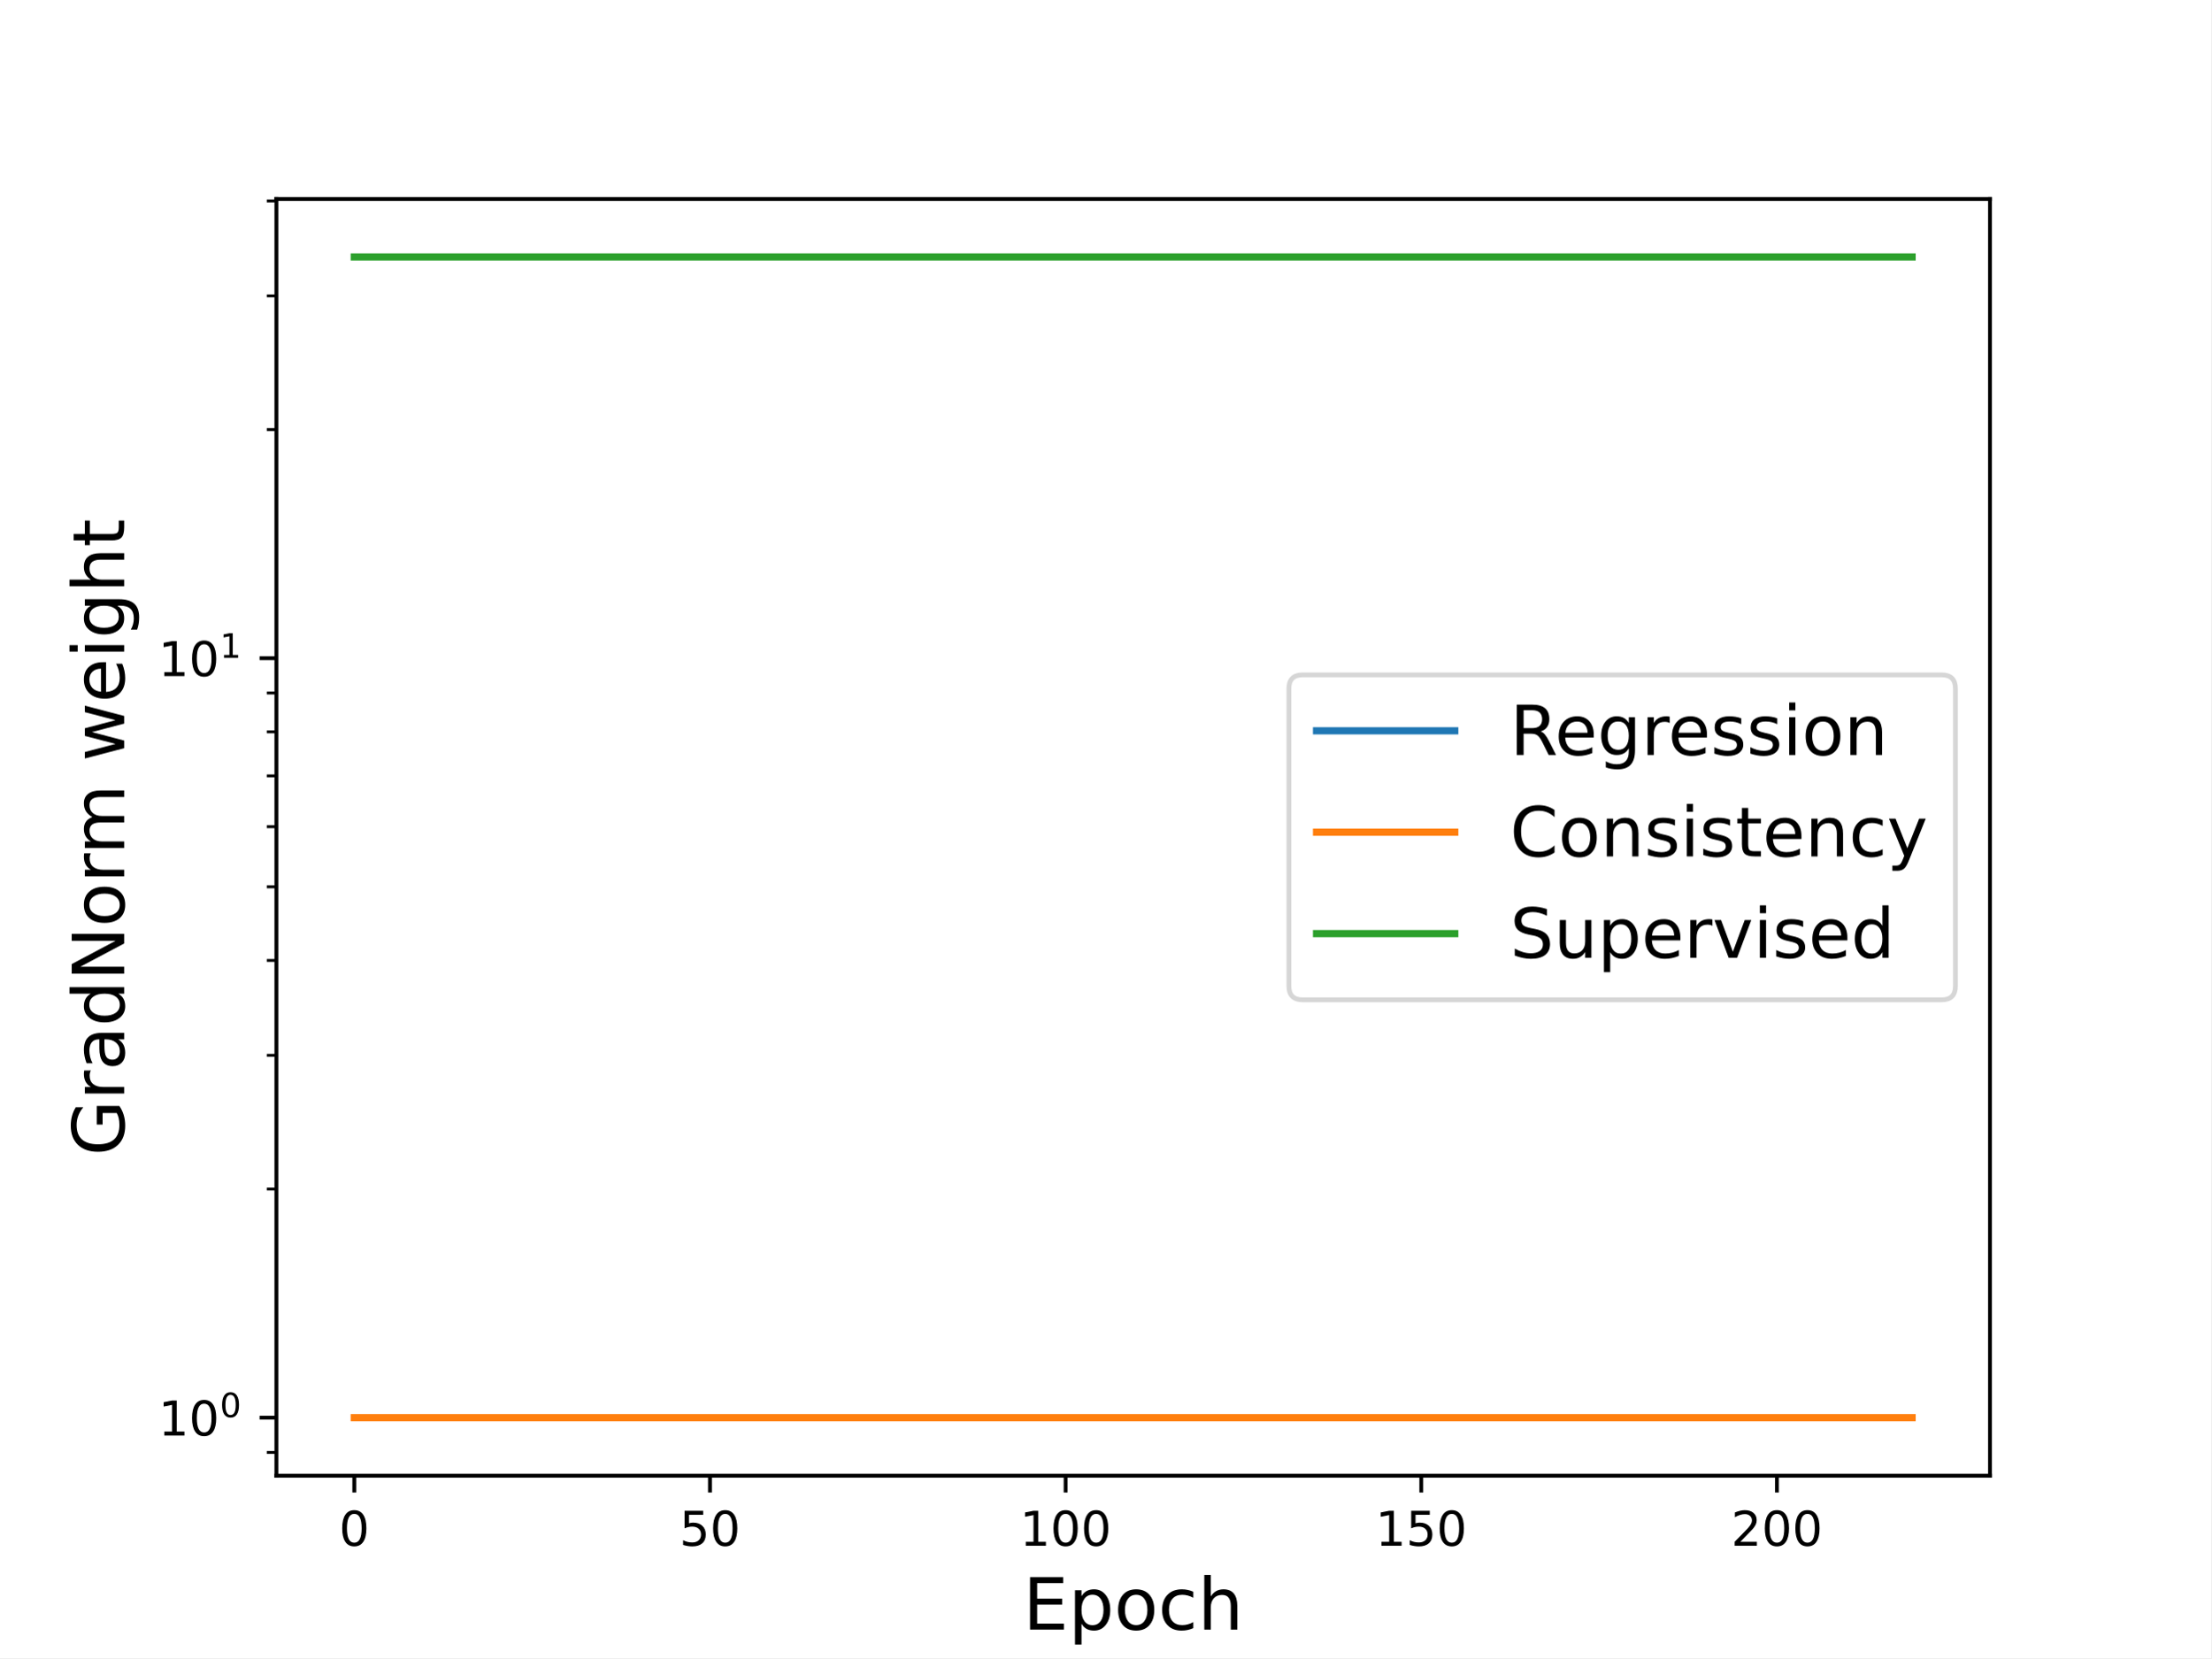
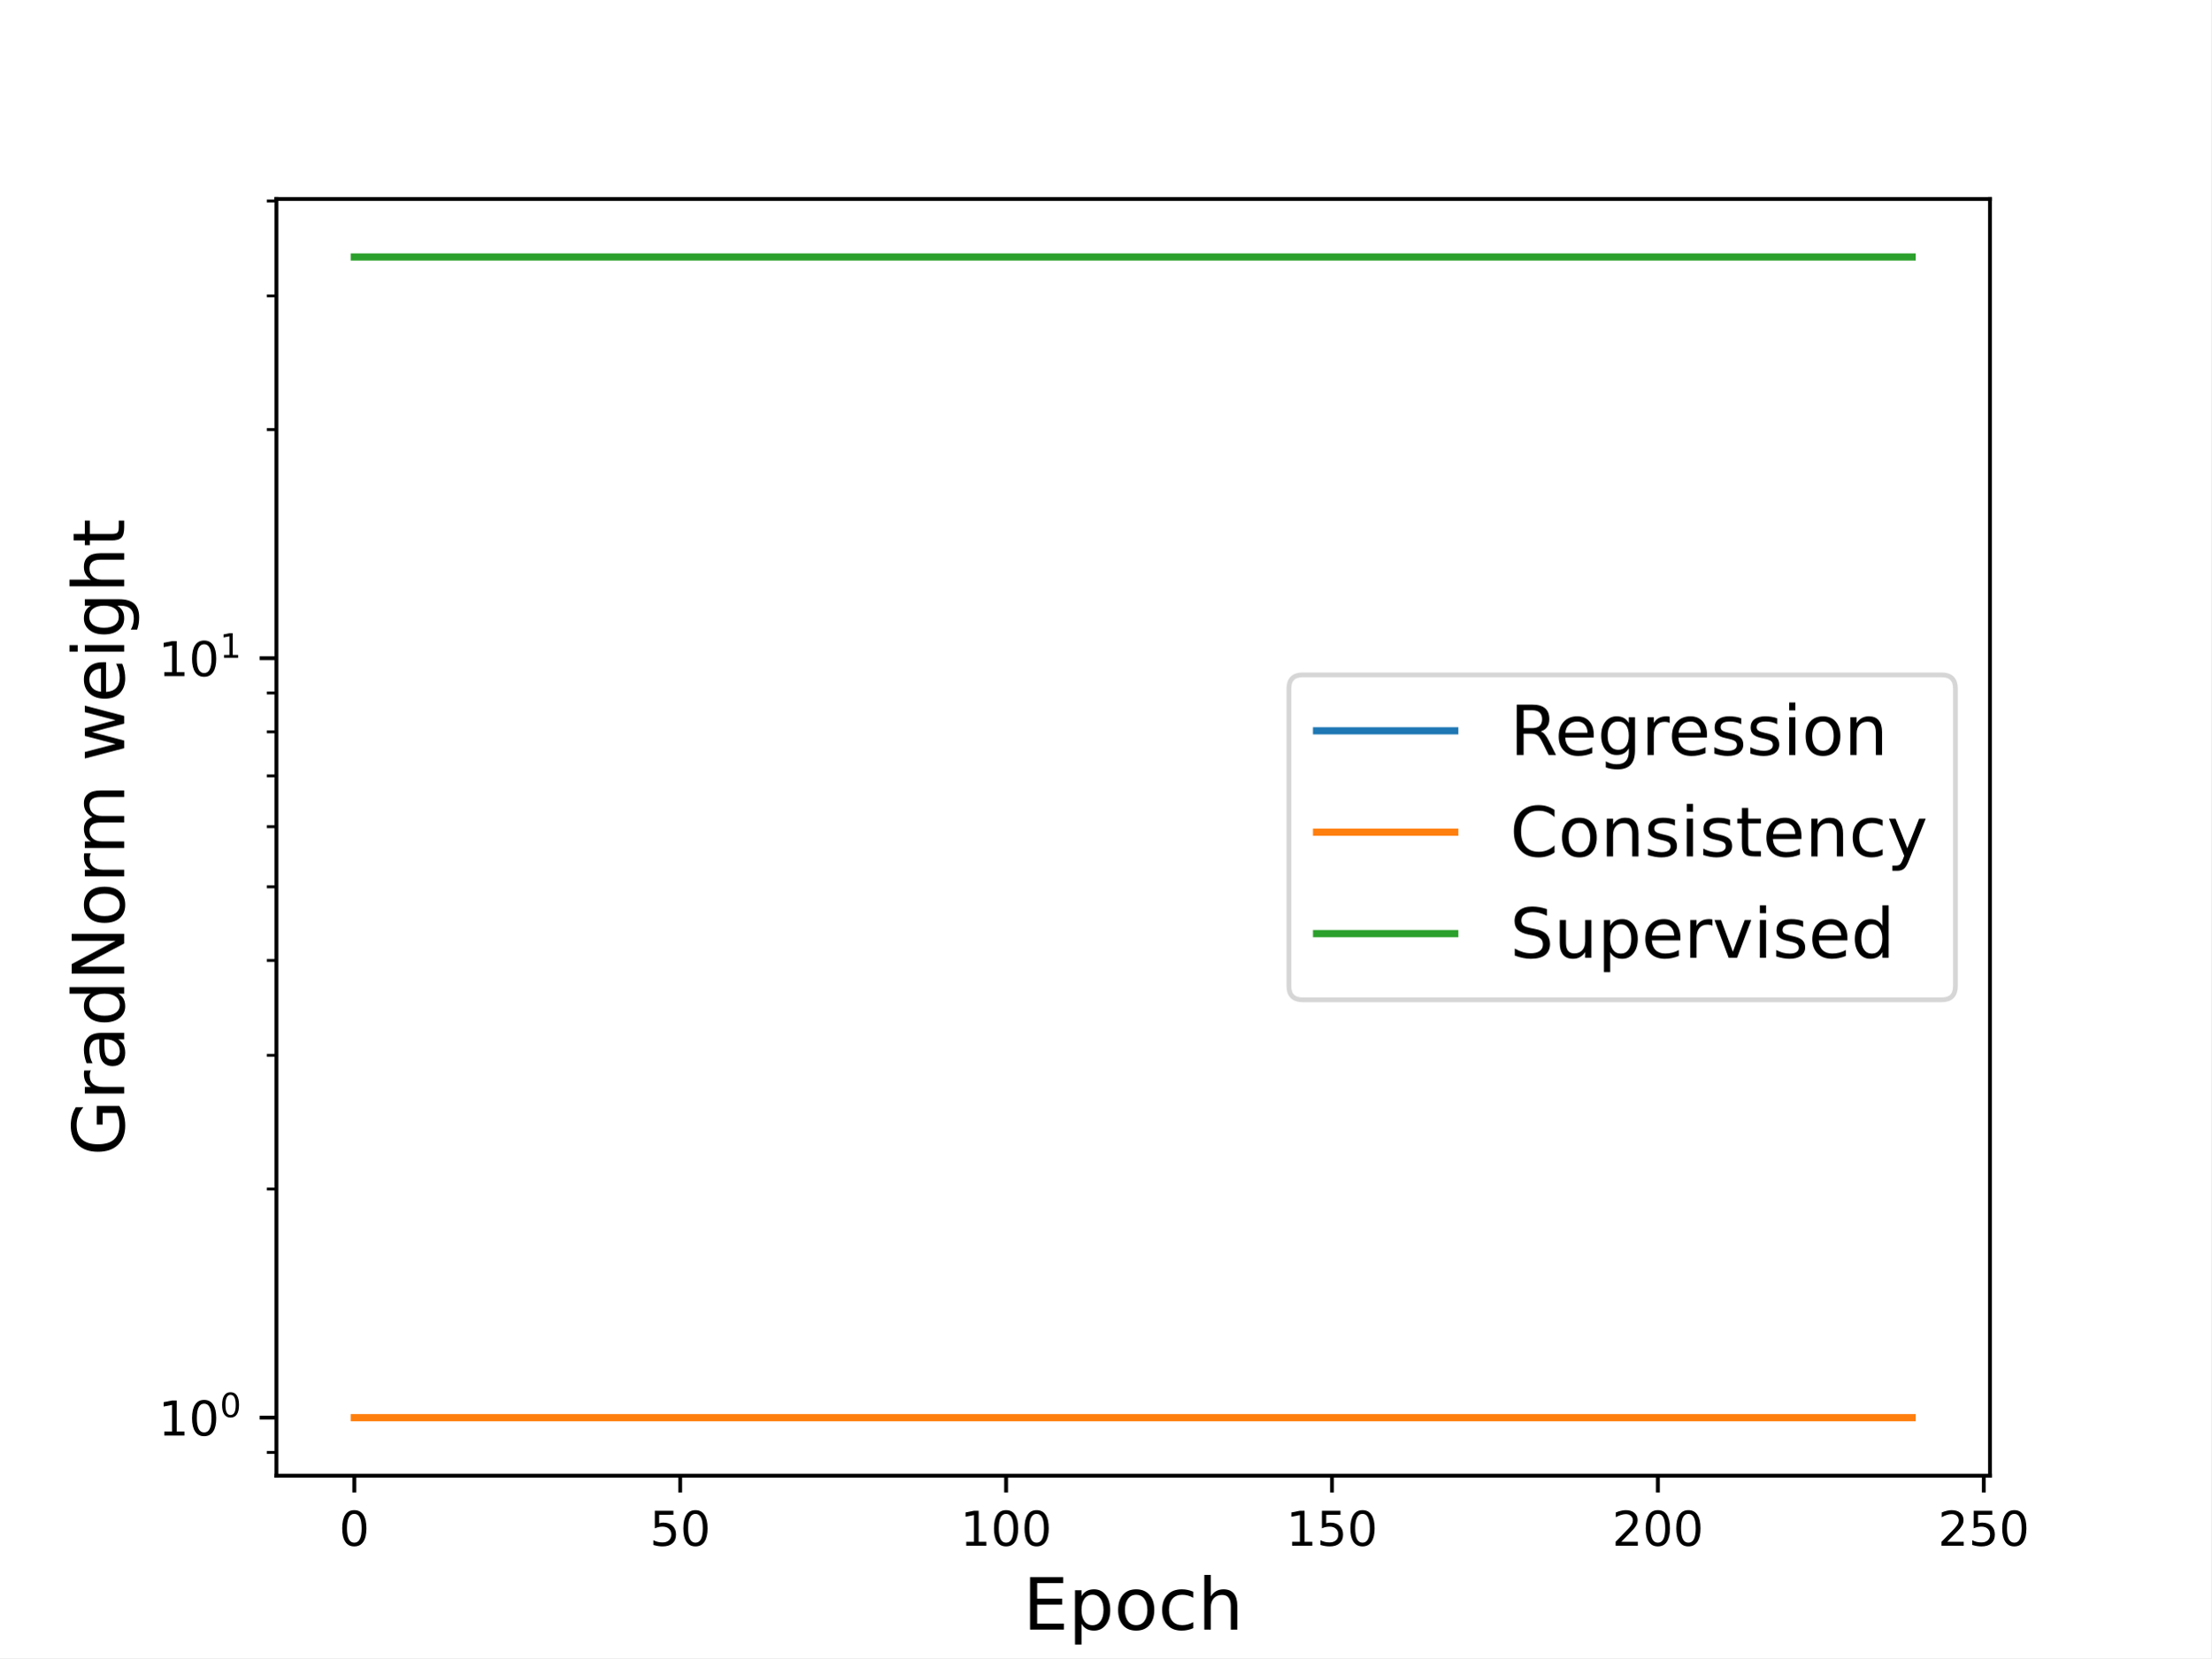
<svg xmlns="http://www.w3.org/2000/svg" xmlns:xlink="http://www.w3.org/1999/xlink" height="345.6pt" version="1.1" viewBox="0 0 460.8 345.6" width="460.8pt">
  <defs>
    <style type="text/css">*{stroke-linecap:butt;stroke-linejoin:round;}</style>
  </defs>
  <g id="figure_1">
    <g id="patch_1">
      <path d="M 0 345.6  L 460.8 345.6  L 460.8 0  L 0 0  z " style="fill:#ffffff;" />
    </g>
    <g id="axes_1">
      <g id="patch_2">
        <path d="M 57.6 307.584  L 414.72 307.584  L 414.72 41.472  L 57.6 41.472  z " style="fill:#ffffff;" />
      </g>
      <g id="matplotlib.axis_1">
        <g id="xtick_1">
          <g id="line2d_1">
            <defs>
-               <path d="M 0 0  L 0 3.5  " id="me25ea6f185" style="stroke:#000000;stroke-width:0.8;" />
-             </defs>
-             <g>
-               <use style="stroke:#000000;stroke-width:0.8;" x="73.833" xlink:href="#me25ea6f185" y="307.584" />
+               <path d="M 0 0  L 0 3.5  " id="m32125ab096" style="stroke:#000000;stroke-width:0.8;" />
+             </defs>
+             <g>
+               <use style="stroke:#000000;stroke-width:0.8;" x="73.833" xlink:href="#m32125ab096" y="307.584" />
            </g>
          </g>
          <g id="text_1">
            <g transform="translate(70.65148 322.1824)scale(0.1 -0.1)">
              <defs>
                <path d="M 2034 4250  Q 1547 4250 1301 3770  Q 1056 3291 1056 2328  Q 1056 1369 1301 889  Q 1547 409 2034 409  Q 2525 409 2770 889  Q 3016 1369 3016 2328  Q 3016 3291 2770 3770  Q 2525 4250 2034 4250  z M 2034 4750  Q 2819 4750 3233 4129  Q 3647 3509 3647 2328  Q 3647 1150 3233 529  Q 2819 -91 2034 -91  Q 1250 -91 836 529  Q 422 1150 422 2328  Q 422 3509 836 4129  Q 1250 4750 2034 4750  z " id="DejaVuSans-30" transform="scale(0.015625)" />
              </defs>
              <use xlink:href="#DejaVuSans-30" />
            </g>
          </g>
        </g>
        <g id="xtick_2">
          <g id="line2d_2">
            <g>
-               <use style="stroke:#000000;stroke-width:0.8;" x="147.955" xlink:href="#me25ea6f185" y="307.584" />
+               <use style="stroke:#000000;stroke-width:0.8;" x="141.752" xlink:href="#m32125ab096" y="307.584" />
            </g>
          </g>
          <g id="text_2">
-             <g transform="translate(141.5923 322.1824)scale(0.1 -0.1)">
+             <g transform="translate(135.3896 322.1824)scale(0.1 -0.1)">
              <defs>
                <path d="M 691 4666  L 3169 4666  L 3169 4134  L 1269 4134  L 1269 2991  Q 1406 3038 1543 3061  Q 1681 3084 1819 3084  Q 2600 3084 3056 2656  Q 3513 2228 3513 1497  Q 3513 744 3044 326  Q 2575 -91 1722 -91  Q 1428 -91 1123 -41  Q 819 9 494 109  L 494 744  Q 775 591 1075 516  Q 1375 441 1709 441  Q 2250 441 2565 725  Q 2881 1009 2881 1497  Q 2881 1984 2565 2268  Q 2250 2553 1709 2553  Q 1456 2553 1204 2497  Q 953 2441 691 2322  L 691 4666  z " id="DejaVuSans-35" transform="scale(0.015625)" />
              </defs>
              <use xlink:href="#DejaVuSans-35" />
              <use x="63.623" xlink:href="#DejaVuSans-30" />
            </g>
          </g>
        </g>
        <g id="xtick_3">
          <g id="line2d_3">
            <g>
-               <use style="stroke:#000000;stroke-width:0.8;" x="222.077" xlink:href="#me25ea6f185" y="307.584" />
+               <use style="stroke:#000000;stroke-width:0.8;" x="209.671" xlink:href="#m32125ab096" y="307.584" />
            </g>
          </g>
          <g id="text_3">
-             <g transform="translate(212.5331 322.1824)scale(0.1 -0.1)">
+             <g transform="translate(200.1277 322.1824)scale(0.1 -0.1)">
              <defs>
                <path d="M 794 531  L 1825 531  L 1825 4091  L 703 3866  L 703 4441  L 1819 4666  L 2450 4666  L 2450 531  L 3481 531  L 3481 0  L 794 0  L 794 531  z " id="DejaVuSans-31" transform="scale(0.015625)" />
              </defs>
              <use xlink:href="#DejaVuSans-31" />
              <use x="63.623" xlink:href="#DejaVuSans-30" />
              <use x="127.246" xlink:href="#DejaVuSans-30" />
            </g>
          </g>
        </g>
        <g id="xtick_4">
          <g id="line2d_4">
            <g>
-               <use style="stroke:#000000;stroke-width:0.8;" x="296.199" xlink:href="#me25ea6f185" y="307.584" />
+               <use style="stroke:#000000;stroke-width:0.8;" x="277.591" xlink:href="#m32125ab096" y="307.584" />
            </g>
          </g>
          <g id="text_4">
-             <g transform="translate(286.6551 322.1824)scale(0.1 -0.1)">
+             <g transform="translate(268.0471 322.1824)scale(0.1 -0.1)">
              <use xlink:href="#DejaVuSans-31" />
              <use x="63.623" xlink:href="#DejaVuSans-35" />
              <use x="127.246" xlink:href="#DejaVuSans-30" />
            </g>
          </g>
        </g>
        <g id="xtick_5">
          <g id="line2d_5">
            <g>
-               <use style="stroke:#000000;stroke-width:0.8;" x="370.321" xlink:href="#me25ea6f185" y="307.584" />
+               <use style="stroke:#000000;stroke-width:0.8;" x="345.51" xlink:href="#m32125ab096" y="307.584" />
            </g>
          </g>
          <g id="text_5">
-             <g transform="translate(360.7771 322.1824)scale(0.1 -0.1)">
+             <g transform="translate(335.9664 322.1824)scale(0.1 -0.1)">
              <defs>
                <path d="M 1228 531  L 3431 531  L 3431 0  L 469 0  L 469 531  Q 828 903 1448 1529  Q 2069 2156 2228 2338  Q 2531 2678 2651 2914  Q 2772 3150 2772 3378  Q 2772 3750 2511 3984  Q 2250 4219 1831 4219  Q 1534 4219 1204 4116  Q 875 4013 500 3803  L 500 4441  Q 881 4594 1212 4672  Q 1544 4750 1819 4750  Q 2544 4750 2975 4387  Q 3406 4025 3406 3419  Q 3406 3131 3298 2873  Q 3191 2616 2906 2266  Q 2828 2175 2409 1742  Q 1991 1309 1228 531  z " id="DejaVuSans-32" transform="scale(0.015625)" />
              </defs>
              <use xlink:href="#DejaVuSans-32" />
              <use x="63.623" xlink:href="#DejaVuSans-30" />
              <use x="127.246" xlink:href="#DejaVuSans-30" />
            </g>
          </g>
        </g>
-         <g id="text_6">
+         <g id="xtick_6">
+           <g id="line2d_6">
+             <g>
+               <use style="stroke:#000000;stroke-width:0.8;" x="413.43" xlink:href="#m32125ab096" y="307.584" />
+             </g>
+           </g>
+           <g id="text_6">
+             <g transform="translate(403.8858 322.1824)scale(0.1 -0.1)">
+               <use xlink:href="#DejaVuSans-32" />
+               <use x="63.623" xlink:href="#DejaVuSans-35" />
+               <use x="127.246" xlink:href="#DejaVuSans-30" />
+             </g>
+           </g>
+         </g>
+         <g id="text_7">
          <g transform="translate(213.1936 339.6598)scale(0.15 -0.15)">
            <defs>
              <path d="M 628 4666  L 3578 4666  L 3578 4134  L 1259 4134  L 1259 2753  L 3481 2753  L 3481 2222  L 1259 2222  L 1259 531  L 3634 531  L 3634 0  L 628 0  L 628 4666  z " id="DejaVuSans-45" transform="scale(0.015625)" />
              <path d="M 1159 525  L 1159 -1331  L 581 -1331  L 581 3500  L 1159 3500  L 1159 2969  Q 1341 3281 1617 3432  Q 1894 3584 2278 3584  Q 2916 3584 3314 3078  Q 3713 2572 3713 1747  Q 3713 922 3314 415  Q 2916 -91 2278 -91  Q 1894 -91 1617 61  Q 1341 213 1159 525  z M 3116 1747  Q 3116 2381 2855 2742  Q 2594 3103 2138 3103  Q 1681 3103 1420 2742  Q 1159 2381 1159 1747  Q 1159 1113 1420 752  Q 1681 391 2138 391  Q 2594 391 2855 752  Q 3116 1113 3116 1747  z " id="DejaVuSans-70" transform="scale(0.015625)" />
              <path d="M 1959 3097  Q 1497 3097 1228 2736  Q 959 2375 959 1747  Q 959 1119 1226 758  Q 1494 397 1959 397  Q 2419 397 2687 759  Q 2956 1122 2956 1747  Q 2956 2369 2687 2733  Q 2419 3097 1959 3097  z M 1959 3584  Q 2709 3584 3137 3096  Q 3566 2609 3566 1747  Q 3566 888 3137 398  Q 2709 -91 1959 -91  Q 1206 -91 779 398  Q 353 888 353 1747  Q 353 2609 779 3096  Q 1206 3584 1959 3584  z " id="DejaVuSans-6f" transform="scale(0.015625)" />
              <path d="M 3122 3366  L 3122 2828  Q 2878 2963 2633 3030  Q 2388 3097 2138 3097  Q 1578 3097 1268 2742  Q 959 2388 959 1747  Q 959 1106 1268 751  Q 1578 397 2138 397  Q 2388 397 2633 464  Q 2878 531 3122 666  L 3122 134  Q 2881 22 2623 -34  Q 2366 -91 2075 -91  Q 1284 -91 818 406  Q 353 903 353 1747  Q 353 2603 823 3093  Q 1294 3584 2113 3584  Q 2378 3584 2631 3529  Q 2884 3475 3122 3366  z " id="DejaVuSans-63" transform="scale(0.015625)" />
              <path d="M 3513 2113  L 3513 0  L 2938 0  L 2938 2094  Q 2938 2591 2744 2837  Q 2550 3084 2163 3084  Q 1697 3084 1428 2787  Q 1159 2491 1159 1978  L 1159 0  L 581 0  L 581 4863  L 1159 4863  L 1159 2956  Q 1366 3272 1645 3428  Q 1925 3584 2291 3584  Q 2894 3584 3203 3211  Q 3513 2838 3513 2113  z " id="DejaVuSans-68" transform="scale(0.015625)" />
            </defs>
            <use xlink:href="#DejaVuSans-45" />
            <use x="63.184" xlink:href="#DejaVuSans-70" />
            <use x="126.66" xlink:href="#DejaVuSans-6f" />
            <use x="187.842" xlink:href="#DejaVuSans-63" />
            <use x="242.822" xlink:href="#DejaVuSans-68" />
          </g>
        </g>
      </g>
      <g id="matplotlib.axis_2">
        <g id="ytick_1">
-           <g id="line2d_6">
-             <defs>
-               <path d="M 0 0  L -3.5 0  " id="m0e55d055ef" style="stroke:#000000;stroke-width:0.8;" />
-             </defs>
-             <g>
-               <use style="stroke:#000000;stroke-width:0.8;" x="57.6" xlink:href="#m0e55d055ef" y="295.488" />
-             </g>
-           </g>
-           <g id="text_7">
+           <g id="line2d_7">
+             <defs>
+               <path d="M 0 0  L -3.5 0  " id="m80e0306b9e" style="stroke:#000000;stroke-width:0.8;" />
+             </defs>
+             <g>
+               <use style="stroke:#000000;stroke-width:0.8;" x="57.6" xlink:href="#m80e0306b9e" y="295.488" />
+             </g>
+           </g>
+           <g id="text_8">
            <g transform="translate(33 299.2872)scale(0.1 -0.1)">
              <use transform="translate(0 0.765625)" xlink:href="#DejaVuSans-31" />
              <use transform="translate(63.62305 0.765625)" xlink:href="#DejaVuSans-30" />
              <use transform="translate(128.2031 39.04688)scale(0.7)" xlink:href="#DejaVuSans-30" />
            </g>
          </g>
        </g>
        <g id="ytick_2">
-           <g id="line2d_7">
-             <g>
-               <use style="stroke:#000000;stroke-width:0.8;" x="57.6" xlink:href="#m0e55d055ef" y="137.192" />
-             </g>
-           </g>
-           <g id="text_8">
+           <g id="line2d_8">
+             <g>
+               <use style="stroke:#000000;stroke-width:0.8;" x="57.6" xlink:href="#m80e0306b9e" y="137.192" />
+             </g>
+           </g>
+           <g id="text_9">
            <g transform="translate(33 140.991)scale(0.1 -0.1)">
              <use transform="translate(0 0.684375)" xlink:href="#DejaVuSans-31" />
              <use transform="translate(63.62305 0.684375)" xlink:href="#DejaVuSans-30" />
              <use transform="translate(128.2031 38.96563)scale(0.7)" xlink:href="#DejaVuSans-31" />
            </g>
          </g>
        </g>
        <g id="ytick_3">
-           <g id="line2d_8">
-             <defs>
-               <path d="M 0 0  L -2 0  " id="mc71afabce4" style="stroke:#000000;stroke-width:0.6;" />
-             </defs>
-             <g>
-               <use style="stroke:#000000;stroke-width:0.6;" x="57.6" xlink:href="#mc71afabce4" y="302.731" />
+           <g id="line2d_9">
+             <defs>
+               <path d="M 0 0  L -2 0  " id="m1a2cb957c7" style="stroke:#000000;stroke-width:0.6;" />
+             </defs>
+             <g>
+               <use style="stroke:#000000;stroke-width:0.6;" x="57.6" xlink:href="#m1a2cb957c7" y="302.731" />
            </g>
          </g>
        </g>
        <g id="ytick_4">
-           <g id="line2d_9">
-             <g>
-               <use style="stroke:#000000;stroke-width:0.6;" x="57.6" xlink:href="#mc71afabce4" y="247.836" />
+           <g id="line2d_10">
+             <g>
+               <use style="stroke:#000000;stroke-width:0.6;" x="57.6" xlink:href="#m1a2cb957c7" y="247.836" />
            </g>
          </g>
        </g>
        <g id="ytick_5">
-           <g id="line2d_10">
-             <g>
-               <use style="stroke:#000000;stroke-width:0.6;" x="57.6" xlink:href="#mc71afabce4" y="219.961" />
+           <g id="line2d_11">
+             <g>
+               <use style="stroke:#000000;stroke-width:0.6;" x="57.6" xlink:href="#m1a2cb957c7" y="219.961" />
            </g>
          </g>
        </g>
        <g id="ytick_6">
-           <g id="line2d_11">
-             <g>
-               <use style="stroke:#000000;stroke-width:0.6;" x="57.6" xlink:href="#mc71afabce4" y="200.184" />
+           <g id="line2d_12">
+             <g>
+               <use style="stroke:#000000;stroke-width:0.6;" x="57.6" xlink:href="#m1a2cb957c7" y="200.184" />
            </g>
          </g>
        </g>
        <g id="ytick_7">
-           <g id="line2d_12">
-             <g>
-               <use style="stroke:#000000;stroke-width:0.6;" x="57.6" xlink:href="#mc71afabce4" y="184.844" />
+           <g id="line2d_13">
+             <g>
+               <use style="stroke:#000000;stroke-width:0.6;" x="57.6" xlink:href="#m1a2cb957c7" y="184.844" />
            </g>
          </g>
        </g>
        <g id="ytick_8">
-           <g id="line2d_13">
-             <g>
-               <use style="stroke:#000000;stroke-width:0.6;" x="57.6" xlink:href="#mc71afabce4" y="172.31" />
+           <g id="line2d_14">
+             <g>
+               <use style="stroke:#000000;stroke-width:0.6;" x="57.6" xlink:href="#m1a2cb957c7" y="172.31" />
            </g>
          </g>
        </g>
        <g id="ytick_9">
-           <g id="line2d_14">
-             <g>
-               <use style="stroke:#000000;stroke-width:0.6;" x="57.6" xlink:href="#mc71afabce4" y="161.712" />
+           <g id="line2d_15">
+             <g>
+               <use style="stroke:#000000;stroke-width:0.6;" x="57.6" xlink:href="#m1a2cb957c7" y="161.712" />
            </g>
          </g>
        </g>
        <g id="ytick_10">
-           <g id="line2d_15">
-             <g>
-               <use style="stroke:#000000;stroke-width:0.6;" x="57.6" xlink:href="#mc71afabce4" y="152.532" />
+           <g id="line2d_16">
+             <g>
+               <use style="stroke:#000000;stroke-width:0.6;" x="57.6" xlink:href="#m1a2cb957c7" y="152.532" />
            </g>
          </g>
        </g>
        <g id="ytick_11">
-           <g id="line2d_16">
-             <g>
-               <use style="stroke:#000000;stroke-width:0.6;" x="57.6" xlink:href="#mc71afabce4" y="144.435" />
+           <g id="line2d_17">
+             <g>
+               <use style="stroke:#000000;stroke-width:0.6;" x="57.6" xlink:href="#m1a2cb957c7" y="144.435" />
            </g>
          </g>
        </g>
        <g id="ytick_12">
-           <g id="line2d_17">
-             <g>
-               <use style="stroke:#000000;stroke-width:0.6;" x="57.6" xlink:href="#mc71afabce4" y="89.54" />
+           <g id="line2d_18">
+             <g>
+               <use style="stroke:#000000;stroke-width:0.6;" x="57.6" xlink:href="#m1a2cb957c7" y="89.54" />
            </g>
          </g>
        </g>
        <g id="ytick_13">
-           <g id="line2d_18">
-             <g>
-               <use style="stroke:#000000;stroke-width:0.6;" x="57.6" xlink:href="#mc71afabce4" y="61.665" />
+           <g id="line2d_19">
+             <g>
+               <use style="stroke:#000000;stroke-width:0.6;" x="57.6" xlink:href="#m1a2cb957c7" y="61.665" />
            </g>
          </g>
        </g>
        <g id="ytick_14">
-           <g id="line2d_19">
-             <g>
-               <use style="stroke:#000000;stroke-width:0.6;" x="57.6" xlink:href="#mc71afabce4" y="41.888" />
-             </g>
-           </g>
-         </g>
-         <g id="text_9">
+           <g id="line2d_20">
+             <g>
+               <use style="stroke:#000000;stroke-width:0.6;" x="57.6" xlink:href="#m1a2cb957c7" y="41.888" />
+             </g>
+           </g>
+         </g>
+         <g id="text_10">
          <g transform="translate(25.88047 240.9077)rotate(-90)scale(0.15 -0.15)">
            <defs>
              <path d="M 3809 666  L 3809 1919  L 2778 1919  L 2778 2438  L 4434 2438  L 4434 434  Q 4069 175 3628 42  Q 3188 -91 2688 -91  Q 1594 -91 976 548  Q 359 1188 359 2328  Q 359 3472 976 4111  Q 1594 4750 2688 4750  Q 3144 4750 3555 4637  Q 3966 4525 4313 4306  L 4313 3634  Q 3963 3931 3569 4081  Q 3175 4231 2741 4231  Q 1884 4231 1454 3753  Q 1025 3275 1025 2328  Q 1025 1384 1454 906  Q 1884 428 2741 428  Q 3075 428 3337 486  Q 3600 544 3809 666  z " id="DejaVuSans-47" transform="scale(0.015625)" />
              <path d="M 2631 2963  Q 2534 3019 2420 3045  Q 2306 3072 2169 3072  Q 1681 3072 1420 2755  Q 1159 2438 1159 1844  L 1159 0  L 581 0  L 581 3500  L 1159 3500  L 1159 2956  Q 1341 3275 1631 3429  Q 1922 3584 2338 3584  Q 2397 3584 2469 3576  Q 2541 3569 2628 3553  L 2631 2963  z " id="DejaVuSans-72" transform="scale(0.015625)" />
              <path d="M 2194 1759  Q 1497 1759 1228 1600  Q 959 1441 959 1056  Q 959 750 1161 570  Q 1363 391 1709 391  Q 2188 391 2477 730  Q 2766 1069 2766 1631  L 2766 1759  L 2194 1759  z M 3341 1997  L 3341 0  L 2766 0  L 2766 531  Q 2569 213 2275 61  Q 1981 -91 1556 -91  Q 1019 -91 701 211  Q 384 513 384 1019  Q 384 1609 779 1909  Q 1175 2209 1959 2209  L 2766 2209  L 2766 2266  Q 2766 2663 2505 2880  Q 2244 3097 1772 3097  Q 1472 3097 1187 3025  Q 903 2953 641 2809  L 641 3341  Q 956 3463 1253 3523  Q 1550 3584 1831 3584  Q 2591 3584 2966 3190  Q 3341 2797 3341 1997  z " id="DejaVuSans-61" transform="scale(0.015625)" />
              <path d="M 2906 2969  L 2906 4863  L 3481 4863  L 3481 0  L 2906 0  L 2906 525  Q 2725 213 2448 61  Q 2172 -91 1784 -91  Q 1150 -91 751 415  Q 353 922 353 1747  Q 353 2572 751 3078  Q 1150 3584 1784 3584  Q 2172 3584 2448 3432  Q 2725 3281 2906 2969  z M 947 1747  Q 947 1113 1208 752  Q 1469 391 1925 391  Q 2381 391 2643 752  Q 2906 1113 2906 1747  Q 2906 2381 2643 2742  Q 2381 3103 1925 3103  Q 1469 3103 1208 2742  Q 947 2381 947 1747  z " id="DejaVuSans-64" transform="scale(0.015625)" />
              <path d="M 628 4666  L 1478 4666  L 3547 763  L 3547 4666  L 4159 4666  L 4159 0  L 3309 0  L 1241 3903  L 1241 0  L 628 0  L 628 4666  z " id="DejaVuSans-4e" transform="scale(0.015625)" />
              <path d="M 3328 2828  Q 3544 3216 3844 3400  Q 4144 3584 4550 3584  Q 5097 3584 5394 3201  Q 5691 2819 5691 2113  L 5691 0  L 5113 0  L 5113 2094  Q 5113 2597 4934 2840  Q 4756 3084 4391 3084  Q 3944 3084 3684 2787  Q 3425 2491 3425 1978  L 3425 0  L 2847 0  L 2847 2094  Q 2847 2600 2669 2842  Q 2491 3084 2119 3084  Q 1678 3084 1418 2786  Q 1159 2488 1159 1978  L 1159 0  L 581 0  L 581 3500  L 1159 3500  L 1159 2956  Q 1356 3278 1631 3431  Q 1906 3584 2284 3584  Q 2666 3584 2933 3390  Q 3200 3197 3328 2828  z " id="DejaVuSans-6d" transform="scale(0.015625)" />
              <path id="DejaVuSans-20" transform="scale(0.015625)" />
              <path d="M 269 3500  L 844 3500  L 1563 769  L 2278 3500  L 2956 3500  L 3675 769  L 4391 3500  L 4966 3500  L 4050 0  L 3372 0  L 2619 2869  L 1863 0  L 1184 0  L 269 3500  z " id="DejaVuSans-77" transform="scale(0.015625)" />
              <path d="M 3597 1894  L 3597 1613  L 953 1613  Q 991 1019 1311 708  Q 1631 397 2203 397  Q 2534 397 2845 478  Q 3156 559 3463 722  L 3463 178  Q 3153 47 2828 -22  Q 2503 -91 2169 -91  Q 1331 -91 842 396  Q 353 884 353 1716  Q 353 2575 817 3079  Q 1281 3584 2069 3584  Q 2775 3584 3186 3129  Q 3597 2675 3597 1894  z M 3022 2063  Q 3016 2534 2758 2815  Q 2500 3097 2075 3097  Q 1594 3097 1305 2825  Q 1016 2553 972 2059  L 3022 2063  z " id="DejaVuSans-65" transform="scale(0.015625)" />
              <path d="M 603 3500  L 1178 3500  L 1178 0  L 603 0  L 603 3500  z M 603 4863  L 1178 4863  L 1178 4134  L 603 4134  L 603 4863  z " id="DejaVuSans-69" transform="scale(0.015625)" />
              <path d="M 2906 1791  Q 2906 2416 2648 2759  Q 2391 3103 1925 3103  Q 1463 3103 1205 2759  Q 947 2416 947 1791  Q 947 1169 1205 825  Q 1463 481 1925 481  Q 2391 481 2648 825  Q 2906 1169 2906 1791  z M 3481 434  Q 3481 -459 3084 -895  Q 2688 -1331 1869 -1331  Q 1566 -1331 1297 -1286  Q 1028 -1241 775 -1147  L 775 -588  Q 1028 -725 1275 -790  Q 1522 -856 1778 -856  Q 2344 -856 2625 -561  Q 2906 -266 2906 331  L 2906 616  Q 2728 306 2450 153  Q 2172 0 1784 0  Q 1141 0 747 490  Q 353 981 353 1791  Q 353 2603 747 3093  Q 1141 3584 1784 3584  Q 2172 3584 2450 3431  Q 2728 3278 2906 2969  L 2906 3500  L 3481 3500  L 3481 434  z " id="DejaVuSans-67" transform="scale(0.015625)" />
              <path d="M 1172 4494  L 1172 3500  L 2356 3500  L 2356 3053  L 1172 3053  L 1172 1153  Q 1172 725 1289 603  Q 1406 481 1766 481  L 2356 481  L 2356 0  L 1766 0  Q 1100 0 847 248  Q 594 497 594 1153  L 594 3053  L 172 3053  L 172 3500  L 594 3500  L 594 4494  L 1172 4494  z " id="DejaVuSans-74" transform="scale(0.015625)" />
            </defs>
            <use xlink:href="#DejaVuSans-47" />
            <use x="77.49" xlink:href="#DejaVuSans-72" />
            <use x="118.604" xlink:href="#DejaVuSans-61" />
            <use x="179.883" xlink:href="#DejaVuSans-64" />
            <use x="243.359" xlink:href="#DejaVuSans-4e" />
            <use x="318.164" xlink:href="#DejaVuSans-6f" />
            <use x="379.346" xlink:href="#DejaVuSans-72" />
            <use x="418.709" xlink:href="#DejaVuSans-6d" />
            <use x="516.121" xlink:href="#DejaVuSans-20" />
            <use x="547.908" xlink:href="#DejaVuSans-77" />
            <use x="629.695" xlink:href="#DejaVuSans-65" />
            <use x="691.219" xlink:href="#DejaVuSans-69" />
            <use x="719.002" xlink:href="#DejaVuSans-67" />
            <use x="782.479" xlink:href="#DejaVuSans-68" />
            <use x="845.857" xlink:href="#DejaVuSans-74" />
          </g>
        </g>
      </g>
-       <g id="line2d_20">
-         <path clip-path="url(#p7a8bb07229)" d="M 0 0  " style="fill:none;stroke:#1f77b4;stroke-linecap:square;stroke-width:1.5;" />
-       </g>
      <g id="line2d_21">
-         <path clip-path="url(#p7a8bb07229)" d="M 73.833 295.488  L 398.487 295.488  L 398.487 295.488  " style="fill:none;stroke:#ff7f0e;stroke-linecap:square;stroke-width:1.5;" />
+         <path clip-path="url(#pcb90e7f79b)" d="M 0 0  " style="fill:none;stroke:#1f77b4;stroke-linecap:square;stroke-width:1.5;" />
      </g>
      <g id="line2d_22">
-         <path clip-path="url(#p7a8bb07229)" d="M 73.833 53.568  L 398.487 53.568  L 398.487 53.568  " style="fill:none;stroke:#2ca02c;stroke-linecap:square;stroke-width:1.5;" />
+         <path clip-path="url(#pcb90e7f79b)" d="M 73.833 295.488  L 398.487 295.488  L 398.487 295.488  " style="fill:none;stroke:#ff7f0e;stroke-linecap:square;stroke-width:1.5;" />
+       </g>
+       <g id="line2d_23">
+         <path clip-path="url(#pcb90e7f79b)" d="M 73.833 53.568  L 398.487 53.568  L 398.487 53.568  " style="fill:none;stroke:#2ca02c;stroke-linecap:square;stroke-width:1.5;" />
      </g>
      <g id="patch_3">
        <path d="M 57.6 307.584  L 57.6 41.472  " style="fill:none;stroke:#000000;stroke-linecap:square;stroke-linejoin:miter;stroke-width:0.8;" />
      </g>
      <g id="patch_4">
        <path d="M 414.72 307.584  L 414.72 41.472  " style="fill:none;stroke:#000000;stroke-linecap:square;stroke-linejoin:miter;stroke-width:0.8;" />
      </g>
      <g id="patch_5">
        <path d="M 57.6 307.584  L 414.72 307.584  " style="fill:none;stroke:#000000;stroke-linecap:square;stroke-linejoin:miter;stroke-width:0.8;" />
      </g>
      <g id="patch_6">
        <path d="M 57.6 41.472  L 414.72 41.472  " style="fill:none;stroke:#000000;stroke-linecap:square;stroke-linejoin:miter;stroke-width:0.8;" />
      </g>
      <g id="legend_1">
        <g id="patch_7">
          <path d="M 271.492 208.393  L 404.64 208.393  Q 407.52 208.393 407.52 205.513  L 407.52 143.543  Q 407.52 140.663 404.64 140.663  L 271.492 140.663  Q 268.612 140.663 268.612 143.543  L 268.612 205.513  Q 268.612 208.393 271.492 208.393  z " style="fill:#ffffff;opacity:0.8;stroke:#cccccc;stroke-linejoin:miter;" />
        </g>
-         <g id="line2d_23">
+         <g id="line2d_24">
          <path d="M 274.372 152.325  L 303.172 152.325  " style="fill:none;stroke:#1f77b4;stroke-linecap:square;stroke-width:1.5;" />
        </g>
-         <g id="line2d_24" />
-         <g id="text_10">
+         <g id="line2d_25" />
+         <g id="text_11">
          <g transform="translate(314.6918 157.365)scale(0.144 -0.144)">
            <defs>
              <path d="M 2841 2188  Q 3044 2119 3236 1894  Q 3428 1669 3622 1275  L 4263 0  L 3584 0  L 2988 1197  Q 2756 1666 2539 1819  Q 2322 1972 1947 1972  L 1259 1972  L 1259 0  L 628 0  L 628 4666  L 2053 4666  Q 2853 4666 3247 4331  Q 3641 3997 3641 3322  Q 3641 2881 3436 2590  Q 3231 2300 2841 2188  z M 1259 4147  L 1259 2491  L 2053 2491  Q 2509 2491 2742 2702  Q 2975 2913 2975 3322  Q 2975 3731 2742 3939  Q 2509 4147 2053 4147  L 1259 4147  z " id="DejaVuSans-52" transform="scale(0.015625)" />
              <path d="M 2834 3397  L 2834 2853  Q 2591 2978 2328 3040  Q 2066 3103 1784 3103  Q 1356 3103 1142 2972  Q 928 2841 928 2578  Q 928 2378 1081 2264  Q 1234 2150 1697 2047  L 1894 2003  Q 2506 1872 2764 1633  Q 3022 1394 3022 966  Q 3022 478 2636 193  Q 2250 -91 1575 -91  Q 1294 -91 989 -36  Q 684 19 347 128  L 347 722  Q 666 556 975 473  Q 1284 391 1588 391  Q 1994 391 2212 530  Q 2431 669 2431 922  Q 2431 1156 2273 1281  Q 2116 1406 1581 1522  L 1381 1569  Q 847 1681 609 1914  Q 372 2147 372 2553  Q 372 3047 722 3315  Q 1072 3584 1716 3584  Q 2034 3584 2315 3537  Q 2597 3491 2834 3397  z " id="DejaVuSans-73" transform="scale(0.015625)" />
              <path d="M 3513 2113  L 3513 0  L 2938 0  L 2938 2094  Q 2938 2591 2744 2837  Q 2550 3084 2163 3084  Q 1697 3084 1428 2787  Q 1159 2491 1159 1978  L 1159 0  L 581 0  L 581 3500  L 1159 3500  L 1159 2956  Q 1366 3272 1645 3428  Q 1925 3584 2291 3584  Q 2894 3584 3203 3211  Q 3513 2838 3513 2113  z " id="DejaVuSans-6e" transform="scale(0.015625)" />
            </defs>
            <use xlink:href="#DejaVuSans-52" />
            <use x="64.982" xlink:href="#DejaVuSans-65" />
            <use x="126.506" xlink:href="#DejaVuSans-67" />
            <use x="189.982" xlink:href="#DejaVuSans-72" />
            <use x="228.846" xlink:href="#DejaVuSans-65" />
            <use x="290.369" xlink:href="#DejaVuSans-73" />
            <use x="342.469" xlink:href="#DejaVuSans-73" />
            <use x="394.568" xlink:href="#DejaVuSans-69" />
            <use x="422.352" xlink:href="#DejaVuSans-6f" />
            <use x="483.533" xlink:href="#DejaVuSans-6e" />
          </g>
        </g>
-         <g id="line2d_25">
+         <g id="line2d_26">
          <path d="M 274.372 173.462  L 303.172 173.462  " style="fill:none;stroke:#ff7f0e;stroke-linecap:square;stroke-width:1.5;" />
        </g>
-         <g id="line2d_26" />
-         <g id="text_11">
+         <g id="line2d_27" />
+         <g id="text_12">
          <g transform="translate(314.6918 178.5015)scale(0.144 -0.144)">
            <defs>
              <path d="M 4122 4306  L 4122 3641  Q 3803 3938 3442 4084  Q 3081 4231 2675 4231  Q 1875 4231 1450 3742  Q 1025 3253 1025 2328  Q 1025 1406 1450 917  Q 1875 428 2675 428  Q 3081 428 3442 575  Q 3803 722 4122 1019  L 4122 359  Q 3791 134 3420 21  Q 3050 -91 2638 -91  Q 1578 -91 968 557  Q 359 1206 359 2328  Q 359 3453 968 4101  Q 1578 4750 2638 4750  Q 3056 4750 3426 4639  Q 3797 4528 4122 4306  z " id="DejaVuSans-43" transform="scale(0.015625)" />
              <path d="M 2059 -325  Q 1816 -950 1584 -1140  Q 1353 -1331 966 -1331  L 506 -1331  L 506 -850  L 844 -850  Q 1081 -850 1212 -737  Q 1344 -625 1503 -206  L 1606 56  L 191 3500  L 800 3500  L 1894 763  L 2988 3500  L 3597 3500  L 2059 -325  z " id="DejaVuSans-79" transform="scale(0.015625)" />
            </defs>
            <use xlink:href="#DejaVuSans-43" />
            <use x="69.824" xlink:href="#DejaVuSans-6f" />
            <use x="131.006" xlink:href="#DejaVuSans-6e" />
            <use x="194.385" xlink:href="#DejaVuSans-73" />
            <use x="246.484" xlink:href="#DejaVuSans-69" />
            <use x="274.268" xlink:href="#DejaVuSans-73" />
            <use x="326.367" xlink:href="#DejaVuSans-74" />
            <use x="365.576" xlink:href="#DejaVuSans-65" />
            <use x="427.1" xlink:href="#DejaVuSans-6e" />
            <use x="490.479" xlink:href="#DejaVuSans-63" />
            <use x="545.459" xlink:href="#DejaVuSans-79" />
          </g>
        </g>
-         <g id="line2d_27">
+         <g id="line2d_28">
          <path d="M 274.372 194.598  L 303.172 194.598  " style="fill:none;stroke:#2ca02c;stroke-linecap:square;stroke-width:1.5;" />
        </g>
-         <g id="line2d_28" />
-         <g id="text_12">
+         <g id="line2d_29" />
+         <g id="text_13">
          <g transform="translate(314.6918 199.638)scale(0.144 -0.144)">
            <defs>
              <path d="M 3425 4513  L 3425 3897  Q 3066 4069 2747 4153  Q 2428 4238 2131 4238  Q 1616 4238 1336 4038  Q 1056 3838 1056 3469  Q 1056 3159 1242 3001  Q 1428 2844 1947 2747  L 2328 2669  Q 3034 2534 3370 2195  Q 3706 1856 3706 1288  Q 3706 609 3251 259  Q 2797 -91 1919 -91  Q 1588 -91 1214 -16  Q 841 59 441 206  L 441 856  Q 825 641 1194 531  Q 1563 422 1919 422  Q 2459 422 2753 634  Q 3047 847 3047 1241  Q 3047 1584 2836 1778  Q 2625 1972 2144 2069  L 1759 2144  Q 1053 2284 737 2584  Q 422 2884 422 3419  Q 422 4038 858 4394  Q 1294 4750 2059 4750  Q 2388 4750 2728 4690  Q 3069 4631 3425 4513  z " id="DejaVuSans-53" transform="scale(0.015625)" />
              <path d="M 544 1381  L 544 3500  L 1119 3500  L 1119 1403  Q 1119 906 1312 657  Q 1506 409 1894 409  Q 2359 409 2629 706  Q 2900 1003 2900 1516  L 2900 3500  L 3475 3500  L 3475 0  L 2900 0  L 2900 538  Q 2691 219 2414 64  Q 2138 -91 1772 -91  Q 1169 -91 856 284  Q 544 659 544 1381  z M 1991 3584  L 1991 3584  z " id="DejaVuSans-75" transform="scale(0.015625)" />
              <path d="M 191 3500  L 800 3500  L 1894 563  L 2988 3500  L 3597 3500  L 2284 0  L 1503 0  L 191 3500  z " id="DejaVuSans-76" transform="scale(0.015625)" />
            </defs>
            <use xlink:href="#DejaVuSans-53" />
            <use x="63.477" xlink:href="#DejaVuSans-75" />
            <use x="126.855" xlink:href="#DejaVuSans-70" />
            <use x="190.332" xlink:href="#DejaVuSans-65" />
            <use x="251.855" xlink:href="#DejaVuSans-72" />
            <use x="292.969" xlink:href="#DejaVuSans-76" />
            <use x="352.148" xlink:href="#DejaVuSans-69" />
            <use x="379.932" xlink:href="#DejaVuSans-73" />
            <use x="432.031" xlink:href="#DejaVuSans-65" />
            <use x="493.555" xlink:href="#DejaVuSans-64" />
          </g>
        </g>
      </g>
    </g>
  </g>
  <defs>
-     <clipPath id="p7a8bb07229">
+     <clipPath id="pcb90e7f79b">
      <rect height="266.112" width="357.12" x="57.6" y="41.472" />
    </clipPath>
  </defs>
</svg>
